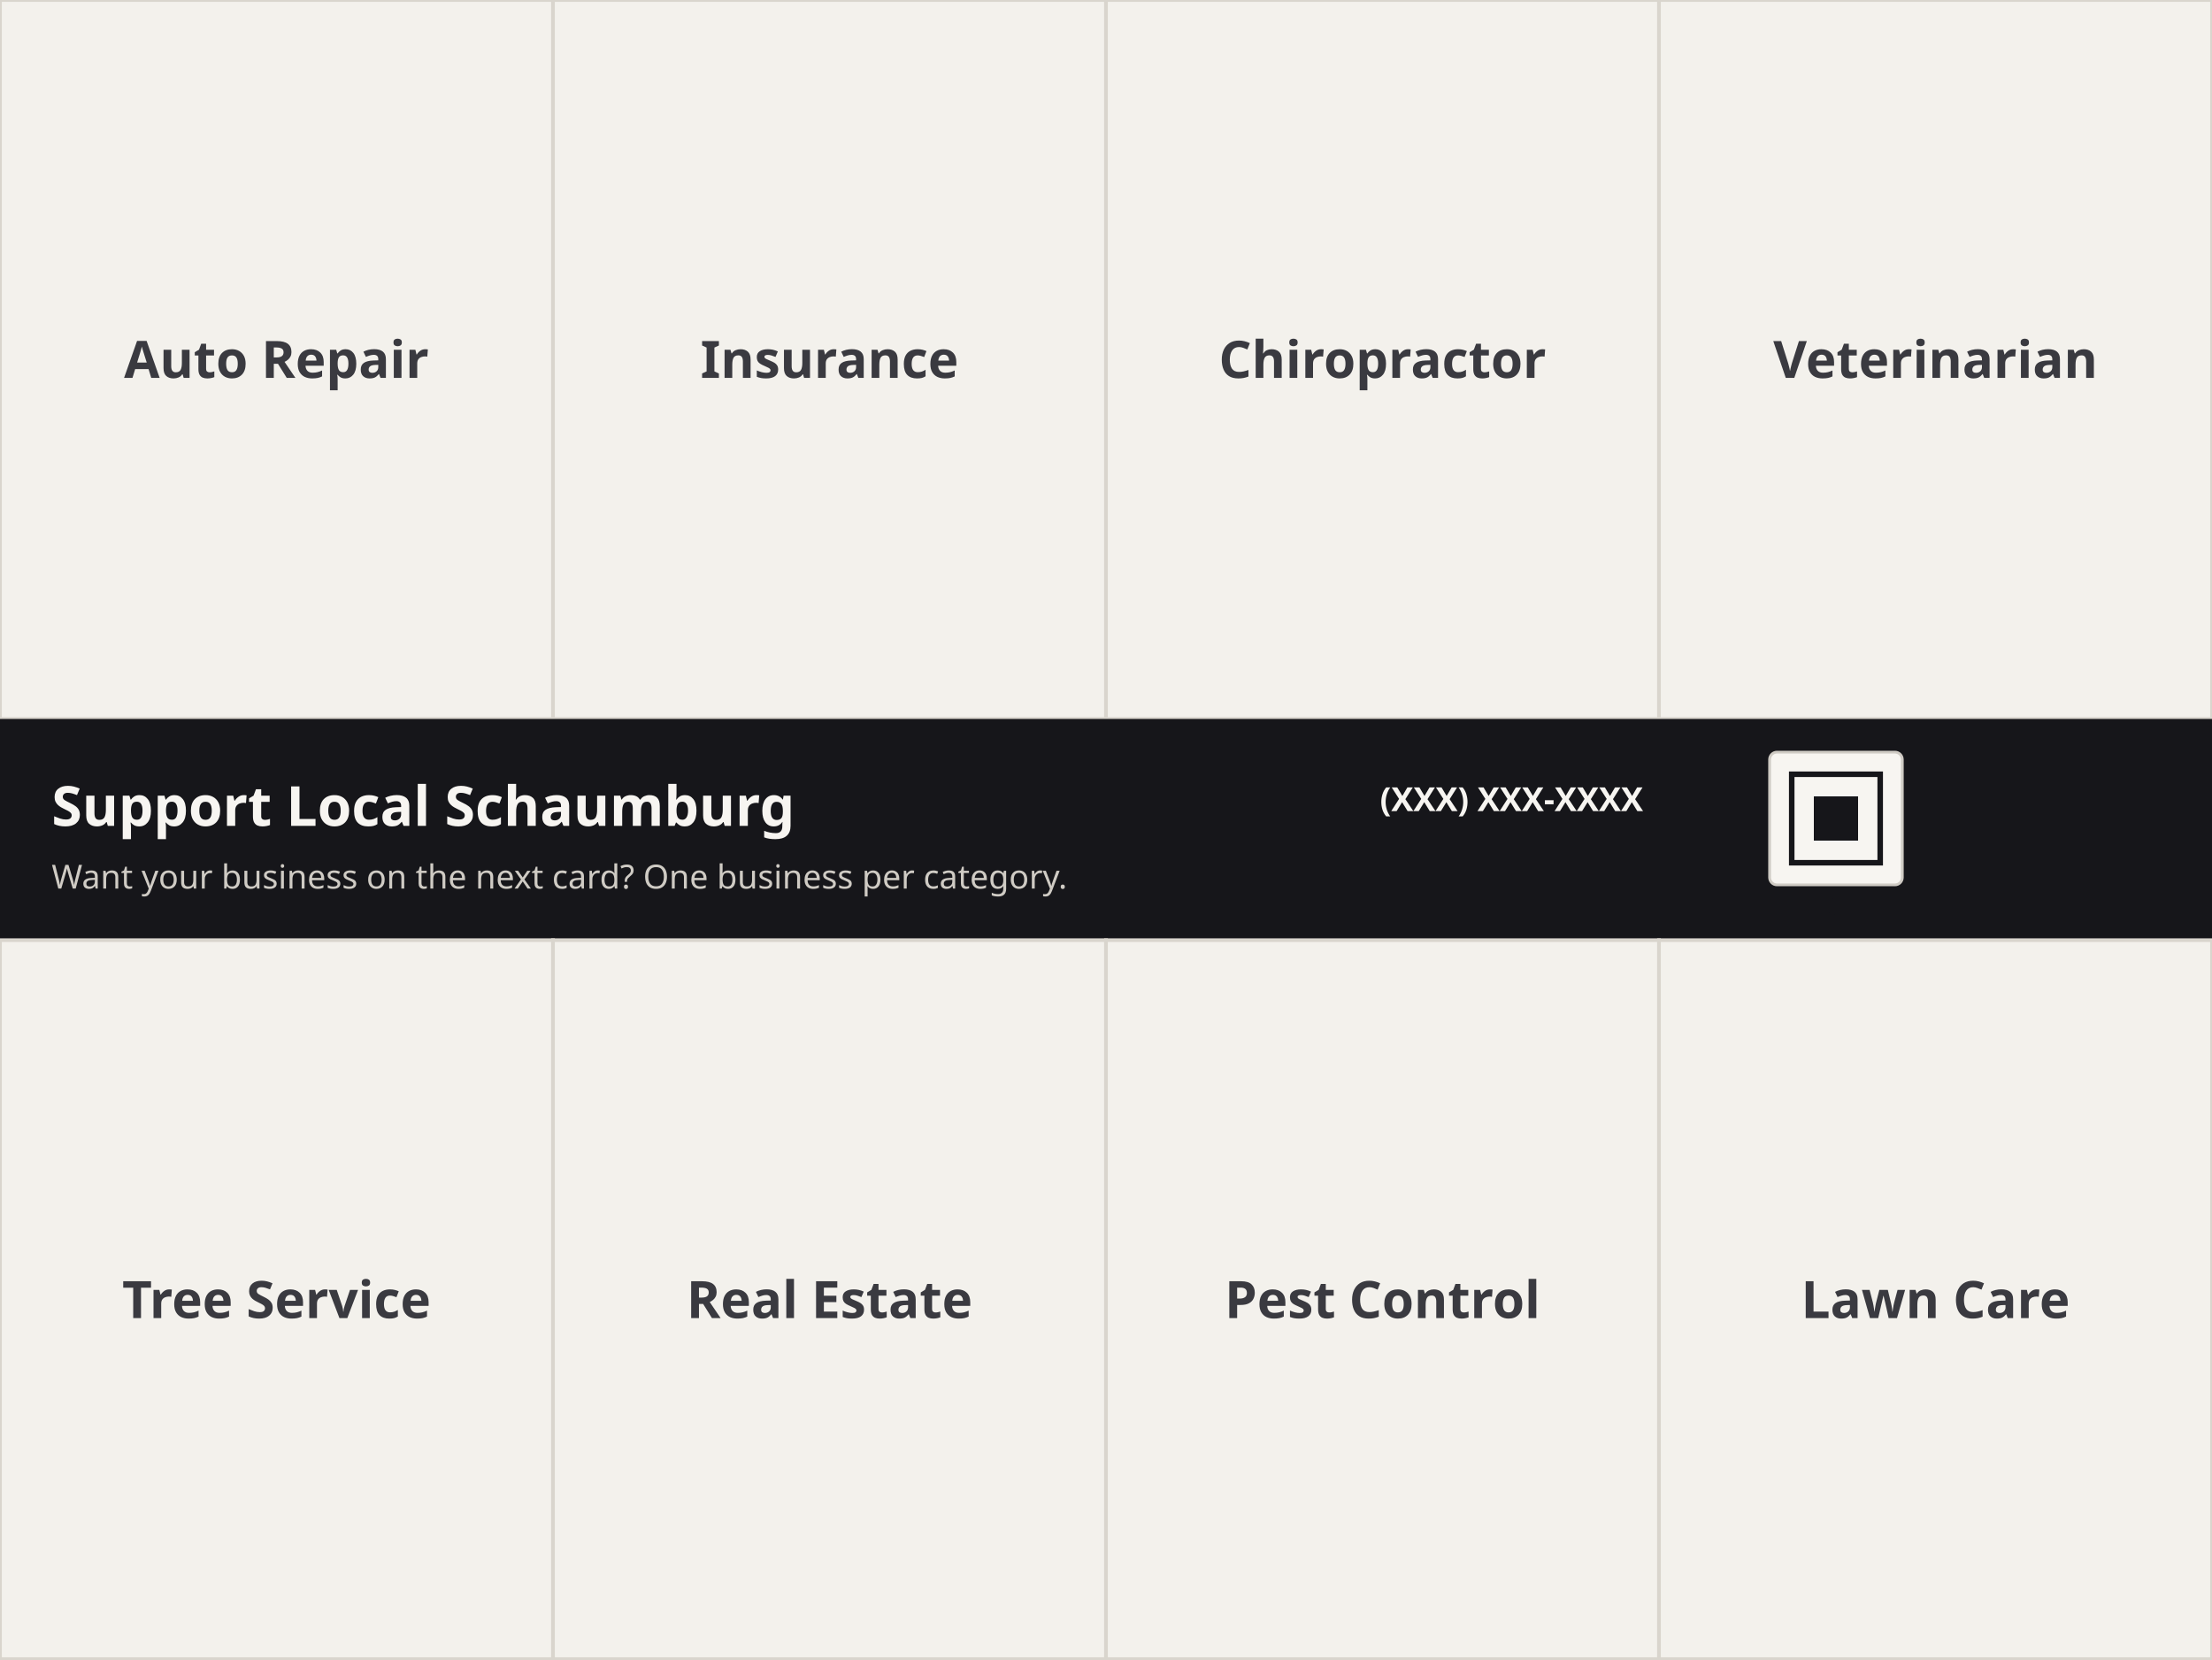
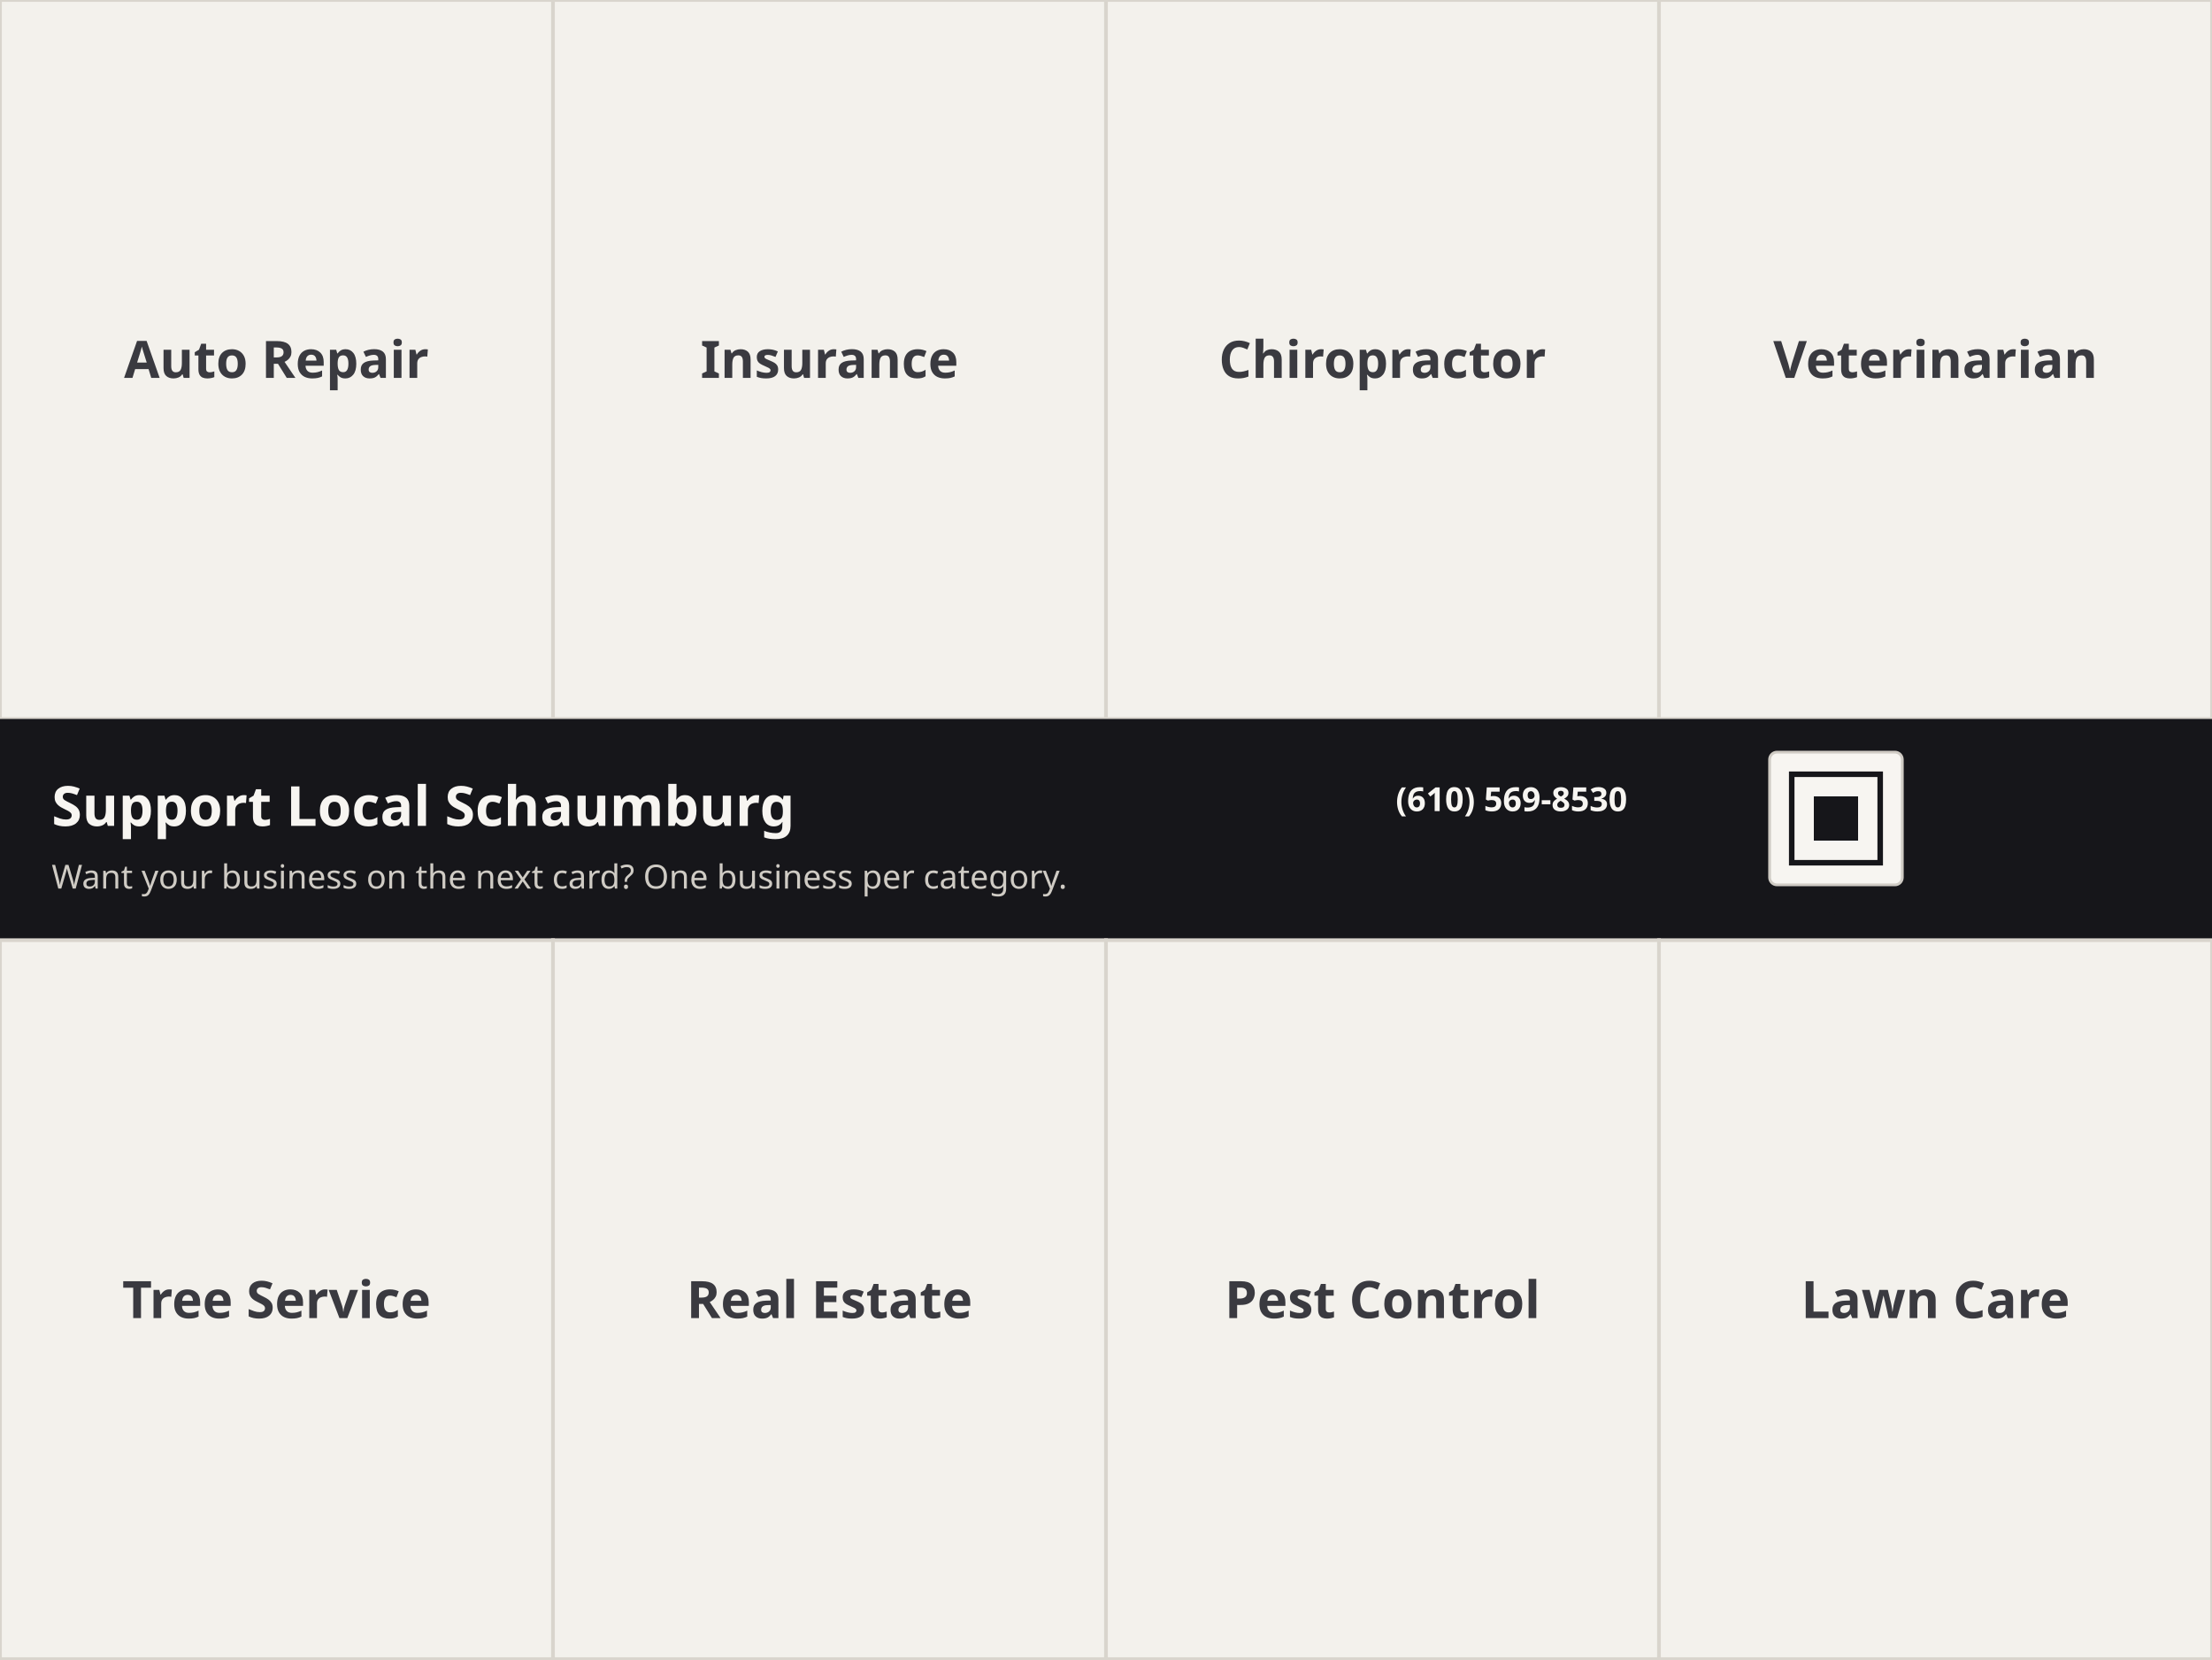
<svg xmlns="http://www.w3.org/2000/svg" viewBox="0 0 1200 900" role="img" aria-labelledby="cardBackTitle">
  <defs>
    <style>
      .spot { fill: #f3f1ec; stroke: #d9d5cd; stroke-width: 2; }
      .cat { font-family: "Plus Jakarta Sans", system-ui, sans-serif; font-size: 28px; font-weight: 700; fill: #3a3a40; }
      .band { fill: #16161a; }
      .support { font-family: "Plus Jakarta Sans", system-ui, sans-serif; font-size: 30px; font-weight: 700; fill: #f7f5f1; }
      .cta { font-family: "Plus Jakarta Sans", system-ui, sans-serif; font-size: 18px; font-weight: 500; fill: #cfcbc4; }
      .phone { font-family: "Plus Jakarta Sans", system-ui, sans-serif; font-size: 18px; font-weight: 700; fill: #f7f5f1; }
      .qr { fill: #f7f5f1; stroke: #cfcbc4; stroke-width: 1.5; }
      .qr-t { font-family: "Plus Jakarta Sans", system-ui, sans-serif; font-size: 11px; font-weight: 700; fill: #16161a; letter-spacing: 0.06em; }
    </style>
  </defs>
  <rect width="1200" height="900" fill="#ffffff" />
  <rect class="spot" x="0" y="0" width="300" height="390" />
  <rect class="spot" x="300" y="0" width="300" height="390" />
  <rect class="spot" x="600" y="0" width="300" height="390" />
  <rect class="spot" x="900" y="0" width="300" height="390" />
  <text class="cat" x="150" y="205" text-anchor="middle">Auto Repair</text>
  <text class="cat" x="450" y="205" text-anchor="middle">Insurance</text>
  <text class="cat" x="750" y="205" text-anchor="middle">Chiropractor</text>
  <text class="cat" x="1050" y="205" text-anchor="middle">Veterinarian</text>
  <rect class="band" x="0" y="390" width="1200" height="120" />
  <text class="support" x="28" y="448">Support Local Schaumburg</text>
  <text class="cta" x="28" y="482">Want your business on the next card? One business per category.</text>
-   <text class="phone" x="820" y="440" text-anchor="middle">(XXX) XXX-XXXX</text>
+   <text class="phone" x="820" y="440" text-anchor="middle">(610) 569-8530</text>
  <rect class="qr" x="960" y="408" width="72" height="72" rx="4" />
  <rect x="972" y="420" width="48" height="48" fill="none" stroke="#16161a" stroke-width="3" />
  <rect x="984" y="432" width="24" height="24" fill="#16161a" />
  <text class="qr-t" x="996" y="495" text-anchor="middle">QR</text>
  <rect class="spot" x="0" y="510" width="300" height="390" />
  <rect class="spot" x="300" y="510" width="300" height="390" />
  <rect class="spot" x="600" y="510" width="300" height="390" />
  <rect class="spot" x="900" y="510" width="300" height="390" />
  <text class="cat" x="150" y="715" text-anchor="middle">Tree Service</text>
  <text class="cat" x="450" y="715" text-anchor="middle">Real Estate</text>
  <text class="cat" x="750" y="715" text-anchor="middle">Pest Control</text>
  <text class="cat" x="1050" y="715" text-anchor="middle">Lawn Care</text>
</svg>
